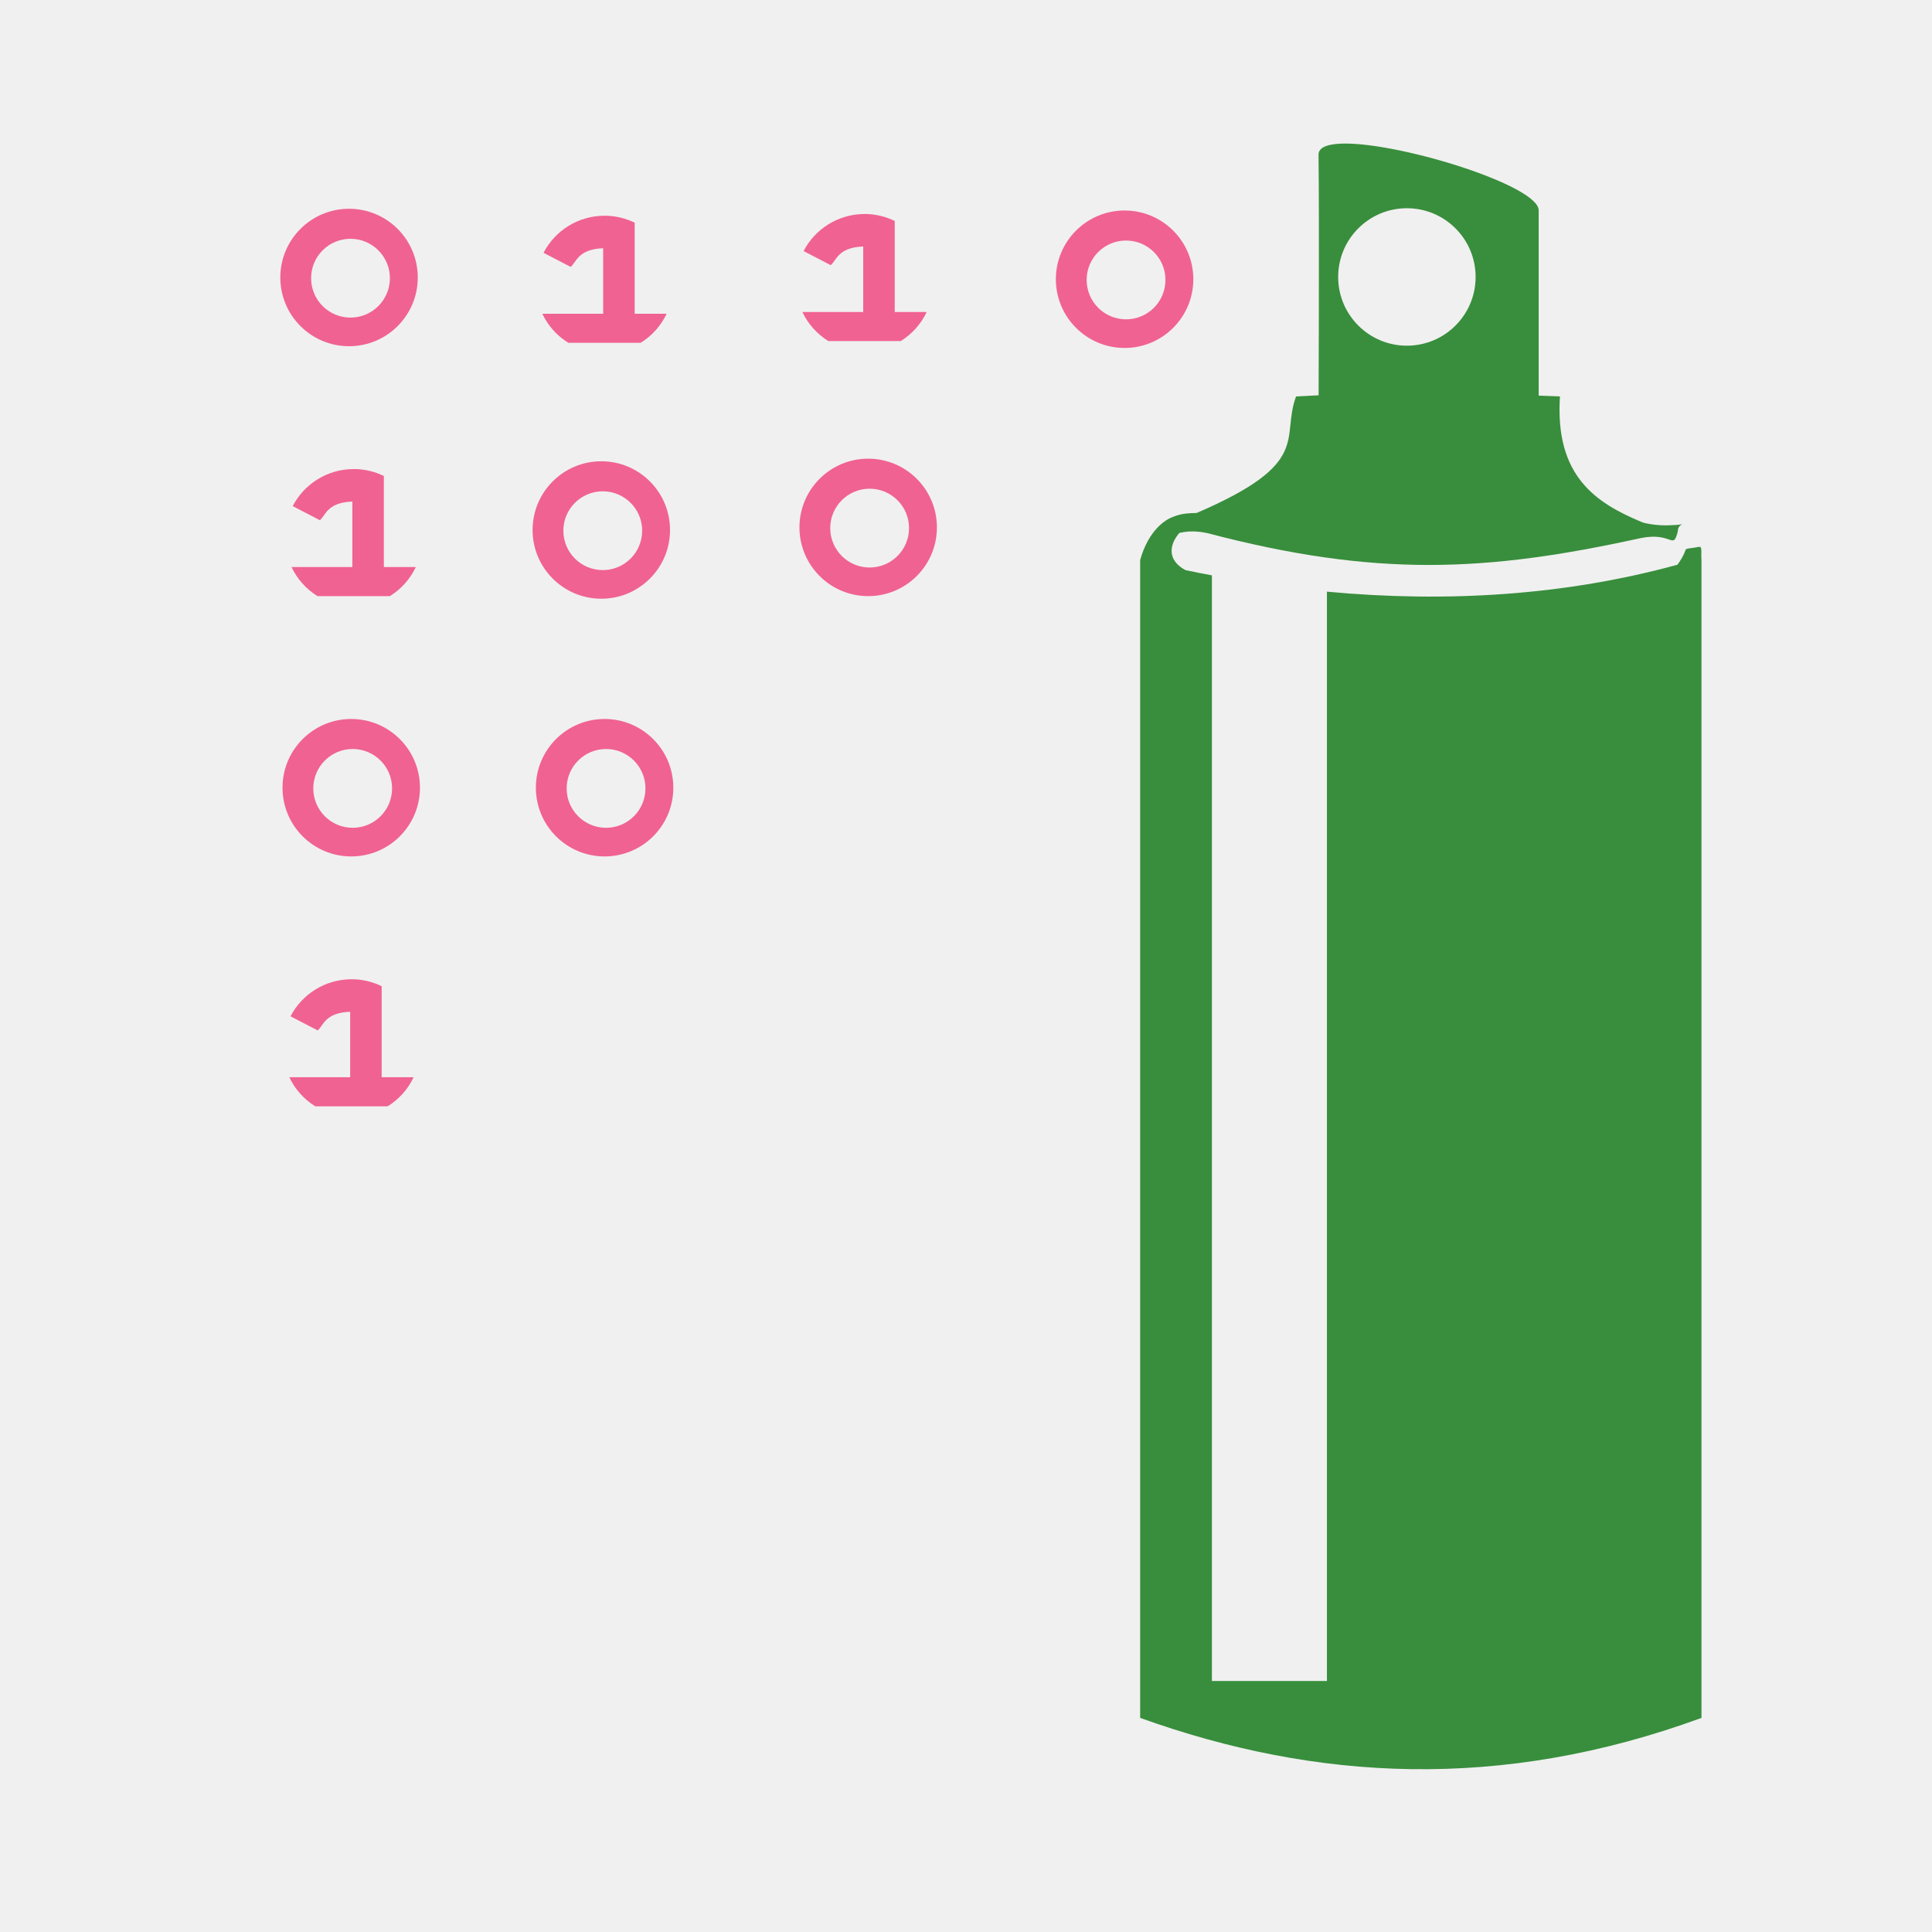
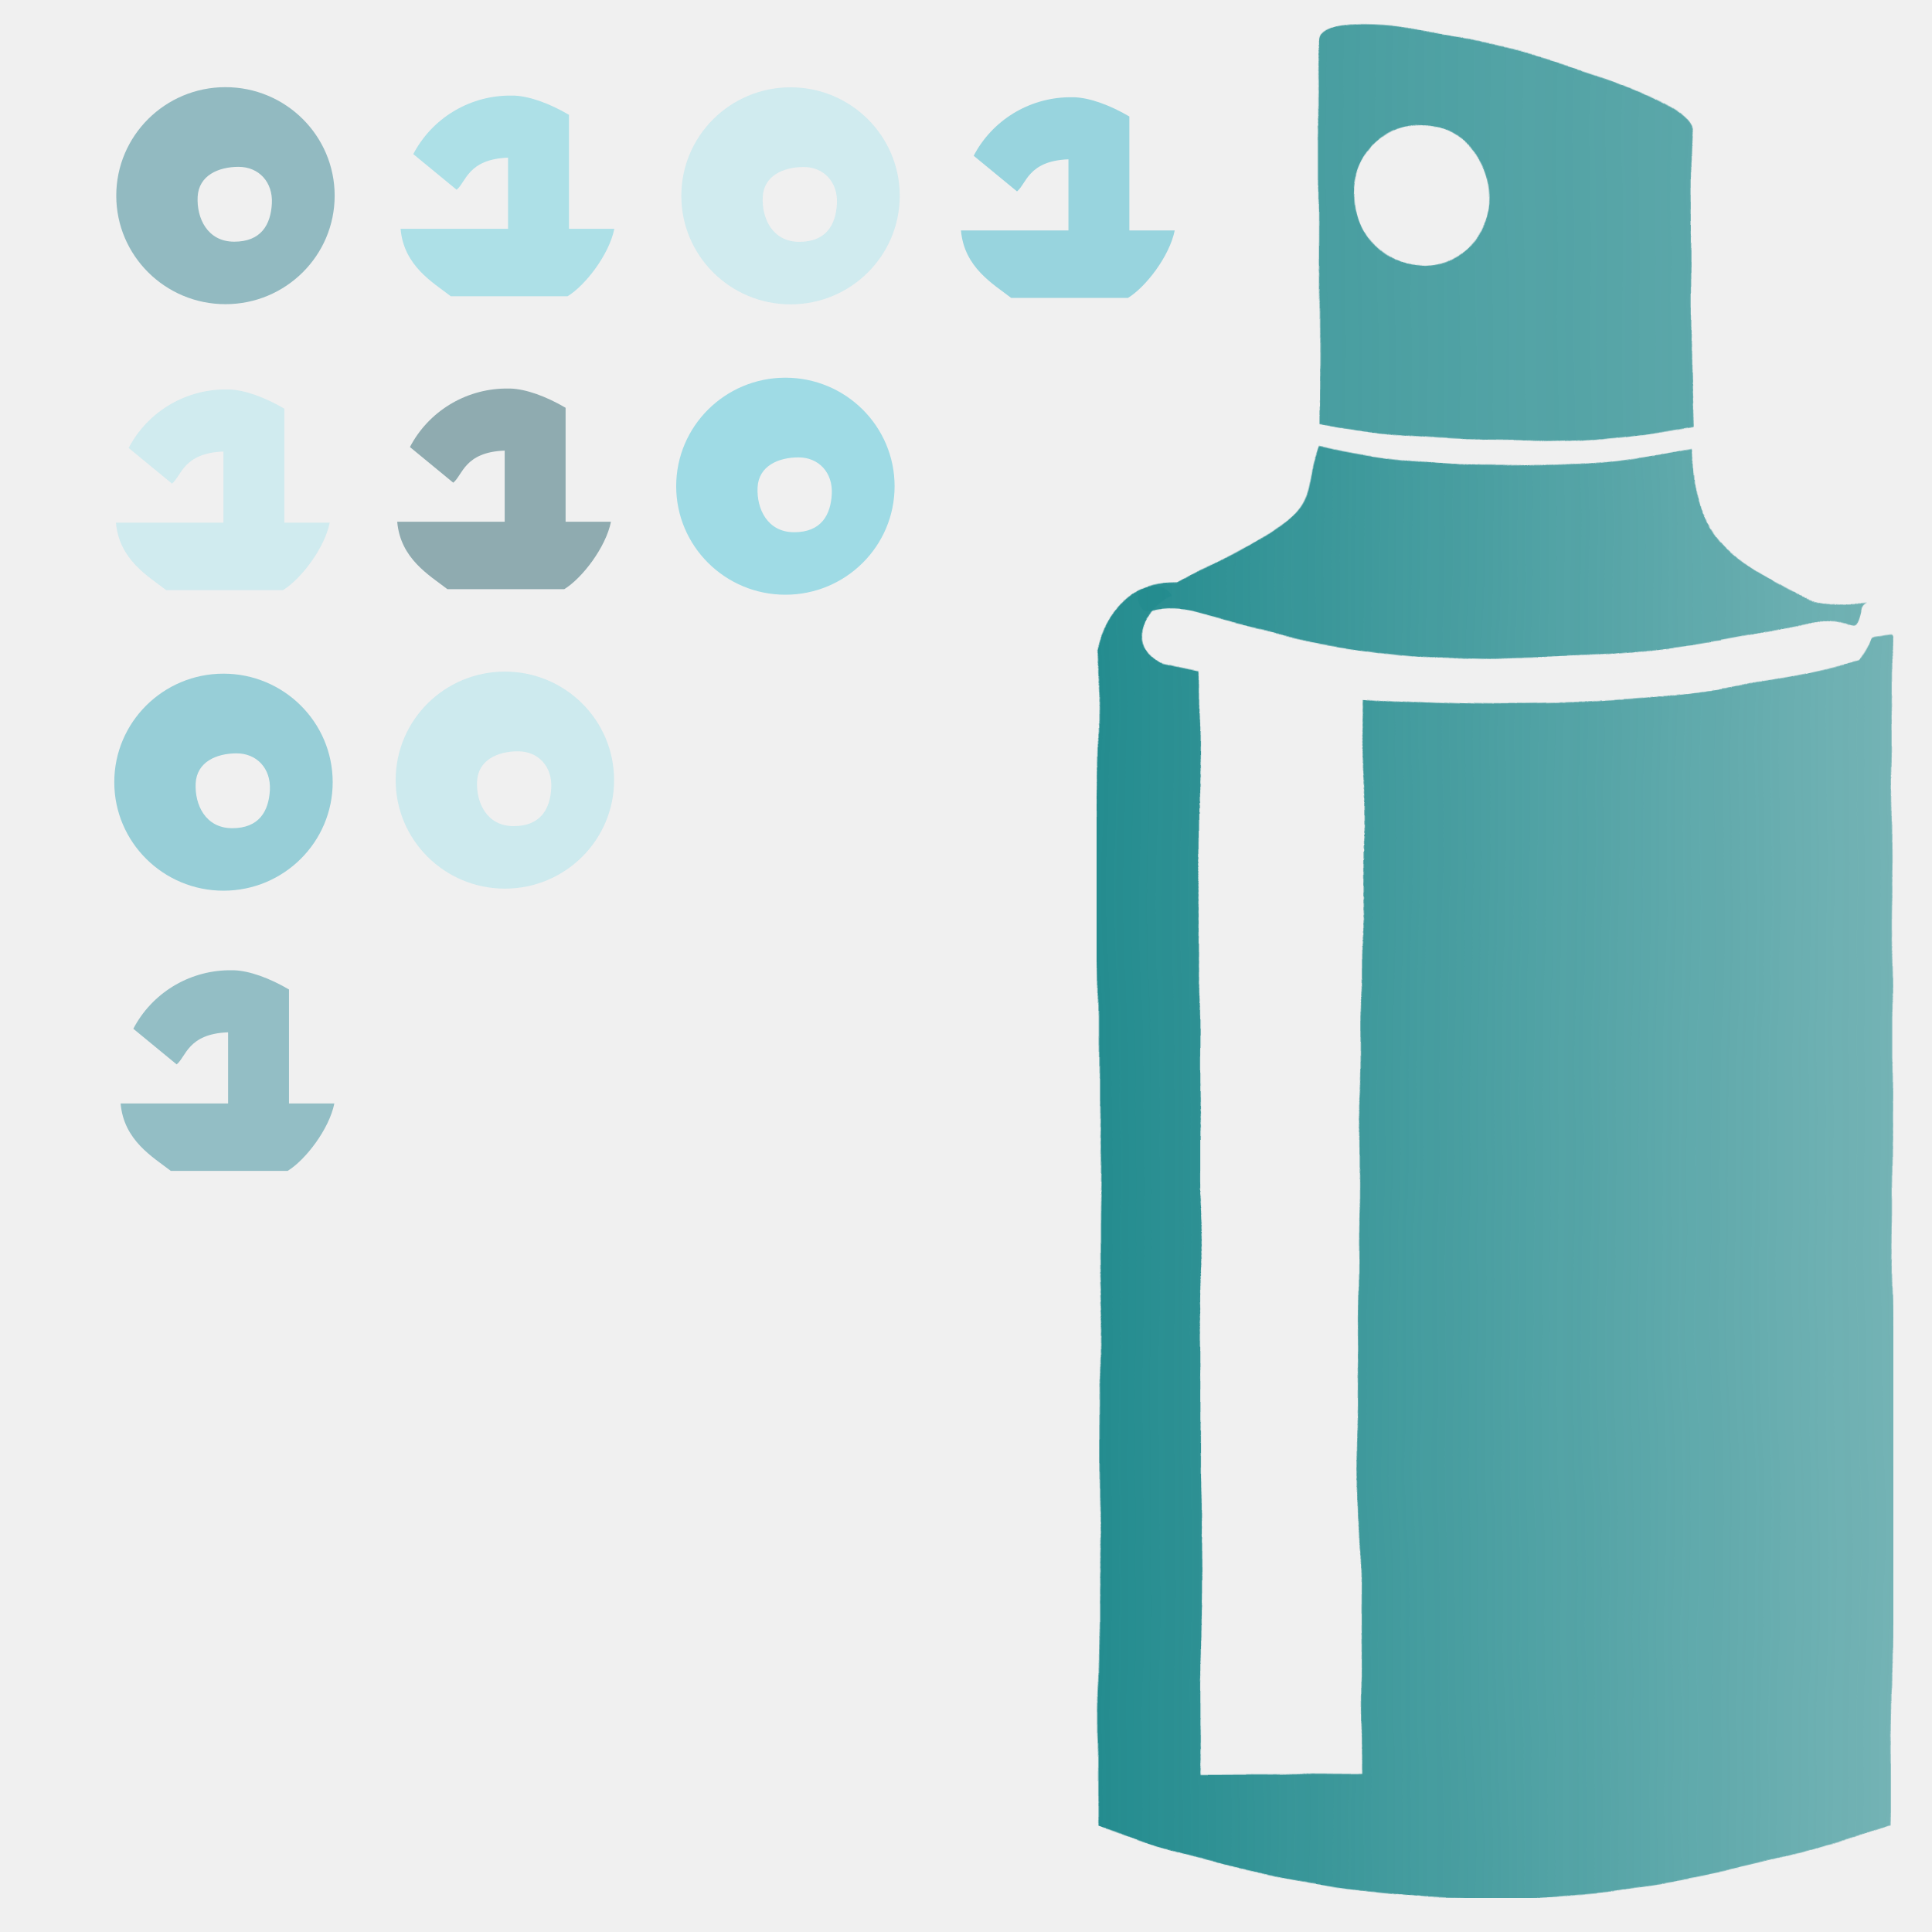
<svg xmlns="http://www.w3.org/2000/svg" xmlns:xlink="http://www.w3.org/1999/xlink" width="300mm" height="300mm" viewBox="0 0 300 300" version="1.1" id="svg5">
  <defs id="defs2">
+     <linearGradient id="linearGradient80273">
+       <stop style="stop-color:#248c8f;stop-opacity:1;" offset="0" id="stop80269" />
+       <stop style="stop-color:#248c8f;stop-opacity:0.608;" offset="1" id="stop80271" />
+     </linearGradient>
+     <linearGradient id="linearGradient80261">
+       <stop style="stop-color:#248c8f;stop-opacity:1;" offset="0" id="stop80259" />
+     </linearGradient>
    <linearGradient id="linearGradient17663">
      <stop style="stop-color:#ead129;stop-opacity:1;" offset="0" id="stop17661" />
    </linearGradient>
    <linearGradient id="linearGradient2074">
      <stop style="stop-color:#280b0b;stop-opacity:1;" offset="0" id="stop2072" />
    </linearGradient>
+     <linearGradient xlink:href="#linearGradient80273" id="linearGradient80275" x1="170.333" y1="149.123" x2="293.968" y2="149.123" gradientUnits="userSpaceOnUse" />
+     <filter style="color-interpolation-filters:sRGB;" id="filter90514" x="-1.6428083e-08" y="-1.6050421e-08" width="1" height="1">
+       <feTurbulence type="fractalNoise" numOctaves="5" seed="16" baseFrequency="0.01 0.01" result="turbulence" id="feTurbulence90510" />
+       <feDisplacementMap in="SourceGraphic" in2="turbulence" scale="4.05" yChannelSelector="G" xChannelSelector="R" id="feDisplacementMap90512" />
+     </filter>
  </defs>
  <g id="layer1">
-     <path id="rect19268" style="fill:#388e3c;stroke:#000000;stroke-width:0;fill-opacity:1" d="M 183.12 80.048 C 181.06 80.202 178.28 82.485 177.044 86.959 L 177.044 266.756 C 204.296 276.538 232.978 278.19 264.204 266.756 L 264.204 86.959 C 264.106 86.015 264.373 84.817 263.856 84.912 C 260.526 85.524 262.73 84.522 260.483 87.687 C 243.13 92.445 224.733 93.62 206.045 91.872 L 206.045 261.023 L 188.182 261.023 L 188.182 89.343 C 186.823 89.087 185.463 88.821 184.103 88.537 C 179.726 86.2 182.926 82.09 185.27 81.152 C 184.844 80.348 184.056 79.978 183.12 80.048 z " />
-     <path id="rect20049" style="fill:#388e3c;stroke:#000000;stroke-width:0;fill-opacity:1" d="m 201.251,61.558 c 13.658,-0.752 27.317,-0.571 40.975,0 -0.79,12.305 5.465,16.503 12.745,19.524 0.423,0.175 2.217,0.562 4.239,0.488 3.491,-0.128 1.278,-0.512 1.332,0.882 -0.779,3.143 -0.793,0.065 -5.848,1.119 -23.911,5.248 -41.017,6.096 -67.231,-0.792 -4.372,-0.931 -5.056,1.107 -5.797,-0.924 -0.259,-0.709 -0.467,-2.161 4.14,-2.199 18.131,-7.792 13.024,-11.538 15.446,-18.097 z" />
-     <path id="rect20051" style="fill:#388e3c;stroke:#000000;stroke-width:0;fill-opacity:1" d="M 208.921 22.291 C 206.358 22.286 204.723 22.797 204.741 24.033 C 204.877 33.446 204.741 65.869 204.741 65.869 L 238.926 65.869 L 238.926 32.699 C 239.075 28.923 218.076 22.31 208.921 22.291 z M 218.461 32.334 A 10.671 10.671 0 0 1 229.133 43.005 A 10.671 10.671 0 0 1 218.461 53.677 A 10.671 10.671 0 0 1 207.79 43.005 A 10.671 10.671 0 0 1 218.461 32.334 z " />
+     <g id="g78261" style="fill-opacity:1;fill:url(#linearGradient80275);filter:url(#filter90514)">
+       <path id="rect19268" style="fill:url(#linearGradient80275);fill-opacity:1;stroke:#000000;stroke-width:0" d="m 178.95,91.559 c -2.922,0.218 -6.865,3.457 -8.617,9.803 v 182.009 c 38.656,13.875 79.341,16.219 123.636,0 V 101.363 c -0.139,-1.339 0.239,-3.039 -0.494,-2.904 -4.723,0.869 -1.596,-0.553 -4.784,3.936 -24.615,6.75 -50.711,8.416 -77.219,5.938 V 275.238 H 186.132 v -170.494 c -1.928,-0.363 -3.857,-0.741 -5.786,-1.143 -6.21,-3.314 -1.67,-9.144 1.654,-10.475 -0.605,-1.141 -1.722,-1.666 -3.05,-1.566 z" />
+       <path id="rect20049" style="fill:url(#linearGradient80275);fill-opacity:1;stroke:#000000;stroke-width:0" d="m 204.67,69.3 c 19.374,4.549 38.749,3.772 58.123,0 0.079,15.055 5.652,17.041 18.078,23.726 0.572,0.308 3.145,0.797 6.014,0.692 4.952,-0.182 1.812,-0.726 1.89,1.252 -1.105,4.459 -1.125,0.093 -8.296,1.587 -33.917,7.444 -58.183,8.647 -95.367,-1.123 -6.202,-1.321 -7.171,1.57 -8.223,-1.311 -0.367,-1.005 -0.662,-3.065 5.872,-3.12 24.819,-12.252 18.475,-12.398 21.909,-21.702 z" />
+       <path id="rect20051" style="fill:url(#linearGradient80275);fill-opacity:1;stroke:#000000;stroke-width:0" class="UnoptimicedTransforms" d="m 230.629,25.669 c -2.112,-0.004 -3.459,0.406 -3.444,1.398 0.112,7.556 0,30.934 0,30.934 9.758,1.987 19.092,1.701 28.164,0 V 34.023 c 0.123,-3.031 -17.177,-8.339 -24.72,-8.355 z m 4.4,8.114 c 2.864,5.6e-5 5.185,2.576 5.185,5.753 2e-5,3.177 -2.321,5.753 -5.185,5.753 -2.864,-5.6e-5 -5.185,-2.576 -5.185,-5.753 -2e-5,-3.177 2.321,-5.753 5.185,-5.753 z" transform="matrix(2.070169,0,0,1.926913,-265.4733,-45.888)" />
+     </g>
+     <text xml:space="preserve" style="font-style:normal;font-variant:normal;font-weight:normal;font-stretch:normal;font-size:163.556px;font-family:Ayuthaya;-inkscape-font-specification:Ayuthaya;font-variation-settings:normal;opacity:1;vector-effect:none;fill:#248c8f;fill-opacity:1;stroke:#000000;stroke-width:0;stroke-linecap:butt;stroke-linejoin:miter;stroke-miterlimit:4;stroke-dasharray:none;stroke-dashoffset:0;stroke-opacity:1;-inkscape-stroke:none;stop-color:#000000;stop-opacity:1" x="325.963" y="201.093" id="text67707">
+       <tspan id="tspan67705" style="font-style:normal;font-variant:normal;font-weight:normal;font-stretch:normal;font-size:163.556px;font-family:sans-serif;-inkscape-font-specification:sans-serif;fill:#ffffff;fill-opacity:1;stroke-width:0" x="325.963" y="201.093">Data<tspan style="fill:#62d4d7;fill-opacity:1" id="tspan69313">Spray</tspan>
+       </tspan>
+     </text>
  </g>
  <g id="layer2">
-     <circle style="font-variation-settings:normal;opacity:1;vector-effect:none;fill:#f06292;fill-opacity:1;fill-rule:nonzero;stroke:#000000;stroke-width:0;stroke-linecap:butt;stroke-linejoin:miter;stroke-miterlimit:4;stroke-dasharray:none;stroke-dashoffset:0;stroke-opacity:1;-inkscape-stroke:none;stop-color:#000000;stop-opacity:1" id="path28749-1-7" cx="50.263" cy="-176.045" r="10.671" />
-     <circle style="font-variation-settings:normal;vector-effect:none;fill:#f06292;fill-opacity:1;fill-rule:nonzero;stroke:#000000;stroke-width:0;stroke-linecap:butt;stroke-linejoin:miter;stroke-miterlimit:4;stroke-dasharray:none;stroke-dashoffset:0;stroke-opacity:1;-inkscape-stroke:none;stop-color:#000000" id="path28749-1-7-7" cx="50.263" cy="-56.483" r="10.671" />
-     <circle style="font-variation-settings:normal;vector-effect:none;fill:#f06292;fill-opacity:1;fill-rule:nonzero;stroke:#000000;stroke-width:0;stroke-linecap:butt;stroke-linejoin:miter;stroke-miterlimit:4;stroke-dasharray:none;stroke-dashoffset:0;stroke-opacity:1;-inkscape-stroke:none;stop-color:#000000" id="path28749-1-7-5" cx="50.263" cy="-136.22" r="10.671" />
-     <circle style="font-variation-settings:normal;vector-effect:none;fill:#f06292;fill-opacity:1;fill-rule:nonzero;stroke:#000000;stroke-width:0;stroke-linecap:butt;stroke-linejoin:miter;stroke-miterlimit:4;stroke-dasharray:none;stroke-dashoffset:0;stroke-opacity:1;-inkscape-stroke:none;stop-color:#000000" id="path28749-1-7-5-5" cx="50.263" cy="-96.352" r="10.671" />
-     <circle style="font-variation-settings:normal;vector-effect:none;fill:#f06292;fill-opacity:1;fill-rule:nonzero;stroke:#000000;stroke-width:0;stroke-linecap:butt;stroke-linejoin:miter;stroke-miterlimit:4;stroke-dasharray:none;stroke-dashoffset:0;stroke-opacity:1;-inkscape-stroke:none;stop-color:#000000" id="path28749-1-7-7-8" cx="176.045" cy="169.825" r="10.671" transform="rotate(-90)" />
-     <circle style="font-variation-settings:normal;vector-effect:none;fill:#f06292;fill-opacity:1;fill-rule:nonzero;stroke:#000000;stroke-width:0;stroke-linecap:butt;stroke-linejoin:miter;stroke-miterlimit:4;stroke-dasharray:none;stroke-dashoffset:0;stroke-opacity:1;-inkscape-stroke:none;stop-color:#000000" id="path28749-1-7-5-8" cx="176.045" cy="90.117" r="10.671" transform="rotate(-90)" />
-     <circle style="font-variation-settings:normal;vector-effect:none;fill:#f06292;fill-opacity:1;fill-rule:nonzero;stroke:#000000;stroke-width:0;stroke-linecap:butt;stroke-linejoin:miter;stroke-miterlimit:4;stroke-dasharray:none;stroke-dashoffset:0;stroke-opacity:1;-inkscape-stroke:none;stop-color:#000000" id="path28749-1-7-5-5-0" cx="176.045" cy="129.971" r="10.671" transform="rotate(-90)" />
-     <circle style="font-variation-settings:normal;vector-effect:none;fill:#f06292;fill-opacity:1;fill-rule:nonzero;stroke:#000000;stroke-width:0;stroke-linecap:butt;stroke-linejoin:miter;stroke-miterlimit:4;stroke-dasharray:none;stroke-dashoffset:0;stroke-opacity:1;-inkscape-stroke:none;stop-color:#000000" id="path28749-1-7-5-8-1" cx="136.22" cy="90.117" r="10.671" transform="rotate(-90)" />
-     <circle style="font-variation-settings:normal;vector-effect:none;fill:#f06292;fill-opacity:1;fill-rule:nonzero;stroke:#000000;stroke-width:0;stroke-linecap:butt;stroke-linejoin:miter;stroke-miterlimit:4;stroke-dasharray:none;stroke-dashoffset:0;stroke-opacity:1;-inkscape-stroke:none;stop-color:#000000" id="path28749-1-7-5-5-0-5" cx="136.22" cy="129.971" r="10.671" transform="rotate(-90)" />
-     <circle style="font-variation-settings:normal;vector-effect:none;fill:#f06292;fill-opacity:1;fill-rule:nonzero;stroke:#000000;stroke-width:0;stroke-linecap:butt;stroke-linejoin:miter;stroke-miterlimit:4;stroke-dasharray:none;stroke-dashoffset:0;stroke-opacity:1;-inkscape-stroke:none;stop-color:#000000" id="path28749-1-7-5-8-1-9" cx="96.352" cy="90.117" r="10.671" transform="rotate(-90)" />
-     <path id="path28749-1-7-79-2-7-8" style="vector-effect:none;fill:#f06292;stroke:#000000;stroke-width:0;stop-color:#000000" d="m -44.788,28.235 c -5.894,-1.7e-4 -10.672,4.777 -10.672,10.671 -1.6e-4,5.894 4.778,10.672 10.672,10.672 5.894,-1.3e-4 10.671,-4.778 10.671,-10.672 -1.2e-4,-5.893 -4.778,-10.671 -10.671,-10.671 z m 0.225,4.662 c 3.379,-2e-4 6.119,2.739 6.119,6.118 1.9e-4,3.38 -2.74,6.119 -6.119,6.119 -3.379,-8e-5 -6.119,-2.74 -6.118,-6.119 8e-5,-3.379 2.739,-6.118 6.118,-6.118 z" />
-     <g aria-label="1" id="text1992-9" style="font-size:24.694px;-inkscape-font-specification:sans-serif;fill:#388e3c;fill-opacity:0.693;stroke:#000000;stroke-width:0;stop-color:#000000" transform="translate(-74.80322,2.229718)" />
-     <path id="path28749-1-7-79-2-0-7" style="vector-effect:none;fill:#f06292;stroke:#000000;stroke-width:0;stop-color:#000000" d="m -44.932,56.629 a 10.671,10.671 0 0 0 -9.27,5.753 l 4.212,2.185 c 0.914,-0.721 1.109,-2.752 5.049,-2.893 v 10.169 h -9.445 a 10.671,10.671 0 0 0 4.034,4.516 h 11.232 a 10.671,10.671 0 0 0 4.033,-4.516 h -4.962 V 57.707 a 10.671,10.671 0 0 0 -4.316,-1.078 z" />
-     <g aria-label="1" id="text2247-9" style="font-size:24.694px;-inkscape-font-specification:sans-serif;vector-effect:none;fill:#388e3c;fill-opacity:0.693;stroke:#000000;stroke-width:0;stop-color:#000000" transform="translate(-25.44536,16.15299)" />
-     <use x="0" y="0" xlink:href="#path28749-1-7-79-2-0-7" id="use3128" transform="translate(178.9812,-23.39553)" />
-     <use x="0" y="0" xlink:href="#path28749-1-7-79-2-0-7" id="use3128-0" transform="translate(99.31286,95.43238)" />
-     <use x="0" y="0" xlink:href="#path28749-1-7-79-2-0-7" id="use3128-8" transform="translate(138.5995,-23.12664)" />
-     <use x="0" y="0" xlink:href="#path28749-1-7-79-2-0-7" id="use3128-7" transform="translate(99.65341,16.20803)" />
-     <use x="0" y="0" xlink:href="#path28749-1-7-79-2-7-8" id="use3979" transform="translate(98.98757,4.182814)" />
-     <use x="0" y="0" xlink:href="#path28749-1-7-79-2-7-8" id="use3979-6" transform="translate(179.599,42.98831)" />
-     <use x="0" y="0" xlink:href="#path28749-1-7-79-2-7-8" id="use3979-0" transform="translate(219.4148,4.451704)" />
-     <use x="0" y="0" xlink:href="#path28749-1-7-79-2-7-8" id="use3979-0-7" transform="translate(99.32812,83.40716)" />
-     <use x="0" y="0" xlink:href="#path28749-1-7-79-2-7-8" id="use3979-0-7-3" transform="translate(138.159,43.39165)" />
-     <use x="0" y="0" xlink:href="#path28749-1-7-79-2-7-8" id="use3979-0-0" transform="translate(138.6698,83.40716)" />
+     <g aria-label="1" id="text1992-9" style="font-size:24.694px;-inkscape-font-specification:sans-serif;fill:#388e3c;fill-opacity:0.693;stroke:#000000;stroke-width:0;stop-color:#000000" transform="translate(-74.80322,0.6422177)" />
+     <g aria-label="1" id="text2247-9" style="font-size:24.694px;-inkscape-font-specification:sans-serif;vector-effect:none;fill:#388e3c;fill-opacity:0.693;stroke:#000000;stroke-width:0;stop-color:#000000" transform="translate(-25.44536,14.56549)" />
+     <path id="use3128" style="opacity:0.445;vector-effect:none;fill:#57cadc;fill-opacity:1;stroke:#000000;stroke-width:0;stop-color:#000000" d="m 78.906,14.846 c -6.214,0.116 -11.866,3.602 -14.73,9.083 l 6.726,5.534 c 1.452,-1.138 1.728,-4.757 7.989,-4.981 v 11.043 h -16.689 c 0.5,5.77 5.007,8.314 7.792,10.473 h 18.148 c 2.784,-1.712 6.45,-6.489 7.25,-10.473 h -7.044 v -17.695 c -3.039,-1.784 -6.159,-2.902 -8.54,-2.984 z" />
+     <path id="use3128-8" style="opacity:0.445;vector-effect:none;fill:#29b0c6;fill-opacity:1;stroke:#000000;stroke-width:0;stop-color:#000000" d="m 165.923,15.104 c -6.214,0.116 -11.867,3.602 -14.73,9.083 l 6.726,5.534 c 1.452,-1.138 1.728,-4.757 7.989,-4.981 v 11.043 H 149.219 c 0.5,5.77 5.007,8.314 7.792,10.473 h 18.148 c 2.784,-1.712 6.45,-6.489 7.25,-10.473 h -7.044 v -17.695 c -3.039,-1.784 -6.159,-2.902 -8.54,-2.984 z" />
+     <path id="use3128-0" style="font-variation-settings:normal;opacity:0.445;vector-effect:none;fill:#1e7f8f;fill-opacity:1;stroke:#000000;stroke-width:0;stroke-linecap:butt;stroke-linejoin:miter;stroke-miterlimit:4;stroke-dasharray:none;stroke-dashoffset:0;stroke-opacity:1;-inkscape-stroke:none;stop-color:#000000;stop-opacity:1" d="m 35.432,150.662 c -6.214,0.116 -11.866,3.602 -14.73,9.083 l 6.726,5.534 c 1.452,-1.138 1.728,-4.757 7.989,-4.981 v 11.043 h -16.689 c 0.5,5.77 5.007,8.314 7.792,10.473 h 18.148 c 2.784,-1.712 6.45,-6.489 7.25,-10.473 h -7.044 v -17.695 c -3.039,-1.784 -6.159,-2.902 -8.54,-2.984 z" />
+     <path id="use3128-7" style="font-variation-settings:normal;opacity:0.445;vector-effect:none;fill:#a7e3ed;fill-opacity:1;stroke:#000000;stroke-width:0;stroke-linecap:butt;stroke-linejoin:miter;stroke-miterlimit:4;stroke-dasharray:none;stroke-dashoffset:0;stroke-opacity:1;-inkscape-stroke:none;stop-color:#000000" d="m 34.711,60.478 c -6.214,0.116 -11.866,3.602 -14.73,9.083 l 6.726,5.534 c 1.452,-1.138 1.728,-4.757 7.989,-4.981 v 11.043 h -16.689 c 0.5,5.77 5.007,8.314 7.792,10.473 h 18.148 c 2.784,-1.712 6.45,-6.489 7.25,-10.473 h -7.044 v -17.695 c -3.039,-1.784 -6.159,-2.902 -8.54,-2.984 z" />
+     <path id="use3128-7-2" style="font-variation-settings:normal;opacity:0.445;vector-effect:none;fill:#14545e;fill-opacity:1;stroke:#000000;stroke-width:0;stroke-linecap:butt;stroke-linejoin:miter;stroke-miterlimit:4;stroke-dasharray:none;stroke-dashoffset:0;stroke-opacity:1;-inkscape-stroke:none;stop-color:#000000" d="m 78.384,60.334 c -6.214,0.116 -11.866,3.602 -14.73,9.083 l 6.726,5.534 c 1.452,-1.138 1.728,-4.757 7.989,-4.981 v 11.043 h -16.689 c 0.5,5.77 5.007,8.314 7.792,10.473 h 18.148 c 2.784,-1.712 6.45,-6.489 7.25,-10.473 h -7.044 v -17.695 c -3.039,-1.784 -6.159,-2.902 -8.54,-2.984 z" />
+     <path id="use3979" style="opacity:0.445;vector-effect:none;fill:#a7e3ed;fill-opacity:1;stroke:#000000;stroke-width:0;stop-color:#000000" d="m 122.754,13.559 c -9.365,-2.6e-4 -16.957,7.543 -16.957,16.849 -2.5e-4,9.306 7.592,16.85 16.957,16.85 9.365,-2e-4 16.956,-7.544 16.956,-16.85 -1.9e-4,-9.305 -7.592,-16.849 -16.956,-16.849 z m 2.04,12.374 c 3.153,-2.3e-4 5.336,2.374 5.166,5.676 -0.17,3.303 -1.672,5.946 -5.848,5.945 -4.176,-2.2e-4 -5.847,-3.672 -5.677,-6.974 0.171,-3.302 3.206,-4.647 6.359,-4.648 z" />
+     <path id="use3979-6" style="font-variation-settings:normal;opacity:0.445;vector-effect:none;fill:#38c0d6;fill-opacity:1;stroke:#000000;stroke-width:0;stroke-linecap:butt;stroke-linejoin:miter;stroke-miterlimit:4;stroke-dasharray:none;stroke-dashoffset:0;stroke-opacity:1;-inkscape-stroke:none;stop-color:#000000" d="m 121.956,58.649 c -9.365,-2.7e-4 -16.957,7.543 -16.957,16.849 -2.5e-4,9.306 7.592,16.85 16.957,16.85 9.365,-2.1e-4 16.957,-7.544 16.956,-16.85 -1.9e-4,-9.306 -7.592,-16.849 -16.956,-16.849 z m 2.04,12.374 c 3.153,-2.2e-4 5.336,2.374 5.166,5.676 -0.17,3.303 -1.672,5.946 -5.848,5.945 -4.176,-2.2e-4 -5.847,-3.672 -5.677,-6.974 0.171,-3.302 3.206,-4.647 6.359,-4.648 z" />
+     <path id="use3979-0" style="opacity:0.445;vector-effect:none;fill:#1c7685;fill-opacity:1;stroke:#000000;stroke-width:0;stop-color:#000000" d="m 35.01,13.534 c -9.365,-2.7e-4 -16.957,7.543 -16.957,16.849 -2.6e-4,9.306 7.592,16.85 16.957,16.85 9.365,-2.1e-4 16.956,-7.544 16.956,-16.85 -2e-4,-9.305 -7.592,-16.849 -16.956,-16.849 z m 2.04,12.374 c 3.153,-2.3e-4 5.336,2.374 5.166,5.676 -0.17,3.303 -1.672,5.946 -5.848,5.945 -4.176,-2.2e-4 -5.847,-3.672 -5.677,-6.974 0.171,-3.302 3.206,-4.647 6.359,-4.648 z" />
+     <path id="use3979-0-7" style="font-variation-settings:normal;opacity:0.445;vector-effect:none;fill:#a0e1eb;fill-opacity:1;stroke:#000000;stroke-width:0;stroke-linecap:butt;stroke-linejoin:miter;stroke-miterlimit:4;stroke-dasharray:none;stroke-dashoffset:0;stroke-opacity:1;-inkscape-stroke:none;stop-color:#000000;stop-opacity:1" d="m 78.398,104.287 c -9.365,-2.6e-4 -16.957,7.543 -16.957,16.849 -2.6e-4,9.306 7.592,16.85 16.957,16.85 9.365,-1.9e-4 16.957,-7.544 16.956,-16.85 -1.9e-4,-9.305 -7.592,-16.849 -16.956,-16.849 z m 2.04,12.374 c 3.153,-2.3e-4 5.336,2.374 5.166,5.676 -0.17,3.303 -1.672,5.946 -5.848,5.945 -4.176,-2.2e-4 -5.847,-3.672 -5.677,-6.974 0.171,-3.302 3.206,-4.647 6.359,-4.648 z" />
+     <path id="use3979-0-0" style="font-variation-settings:normal;opacity:0.445;vector-effect:none;fill:#26a2b6;fill-opacity:1;stroke:#000000;stroke-width:0;stroke-linecap:butt;stroke-linejoin:miter;stroke-miterlimit:4;stroke-dasharray:none;stroke-dashoffset:0;stroke-opacity:1;-inkscape-stroke:none;stop-color:#000000;stop-opacity:1" d="m 34.703,104.607 c -9.365,-2.7e-4 -16.957,7.543 -16.957,16.849 -2.6e-4,9.306 7.592,16.85 16.957,16.85 9.365,-1.9e-4 16.956,-7.544 16.956,-16.85 -1.9e-4,-9.305 -7.592,-16.849 -16.956,-16.849 z m 2.04,12.374 c 3.153,-2.3e-4 5.336,2.374 5.166,5.676 -0.17,3.303 -1.672,5.946 -5.848,5.945 -4.176,-2.2e-4 -5.847,-3.672 -5.677,-6.974 0.171,-3.302 3.206,-4.647 6.359,-4.648 z" />
  </g>
</svg>
